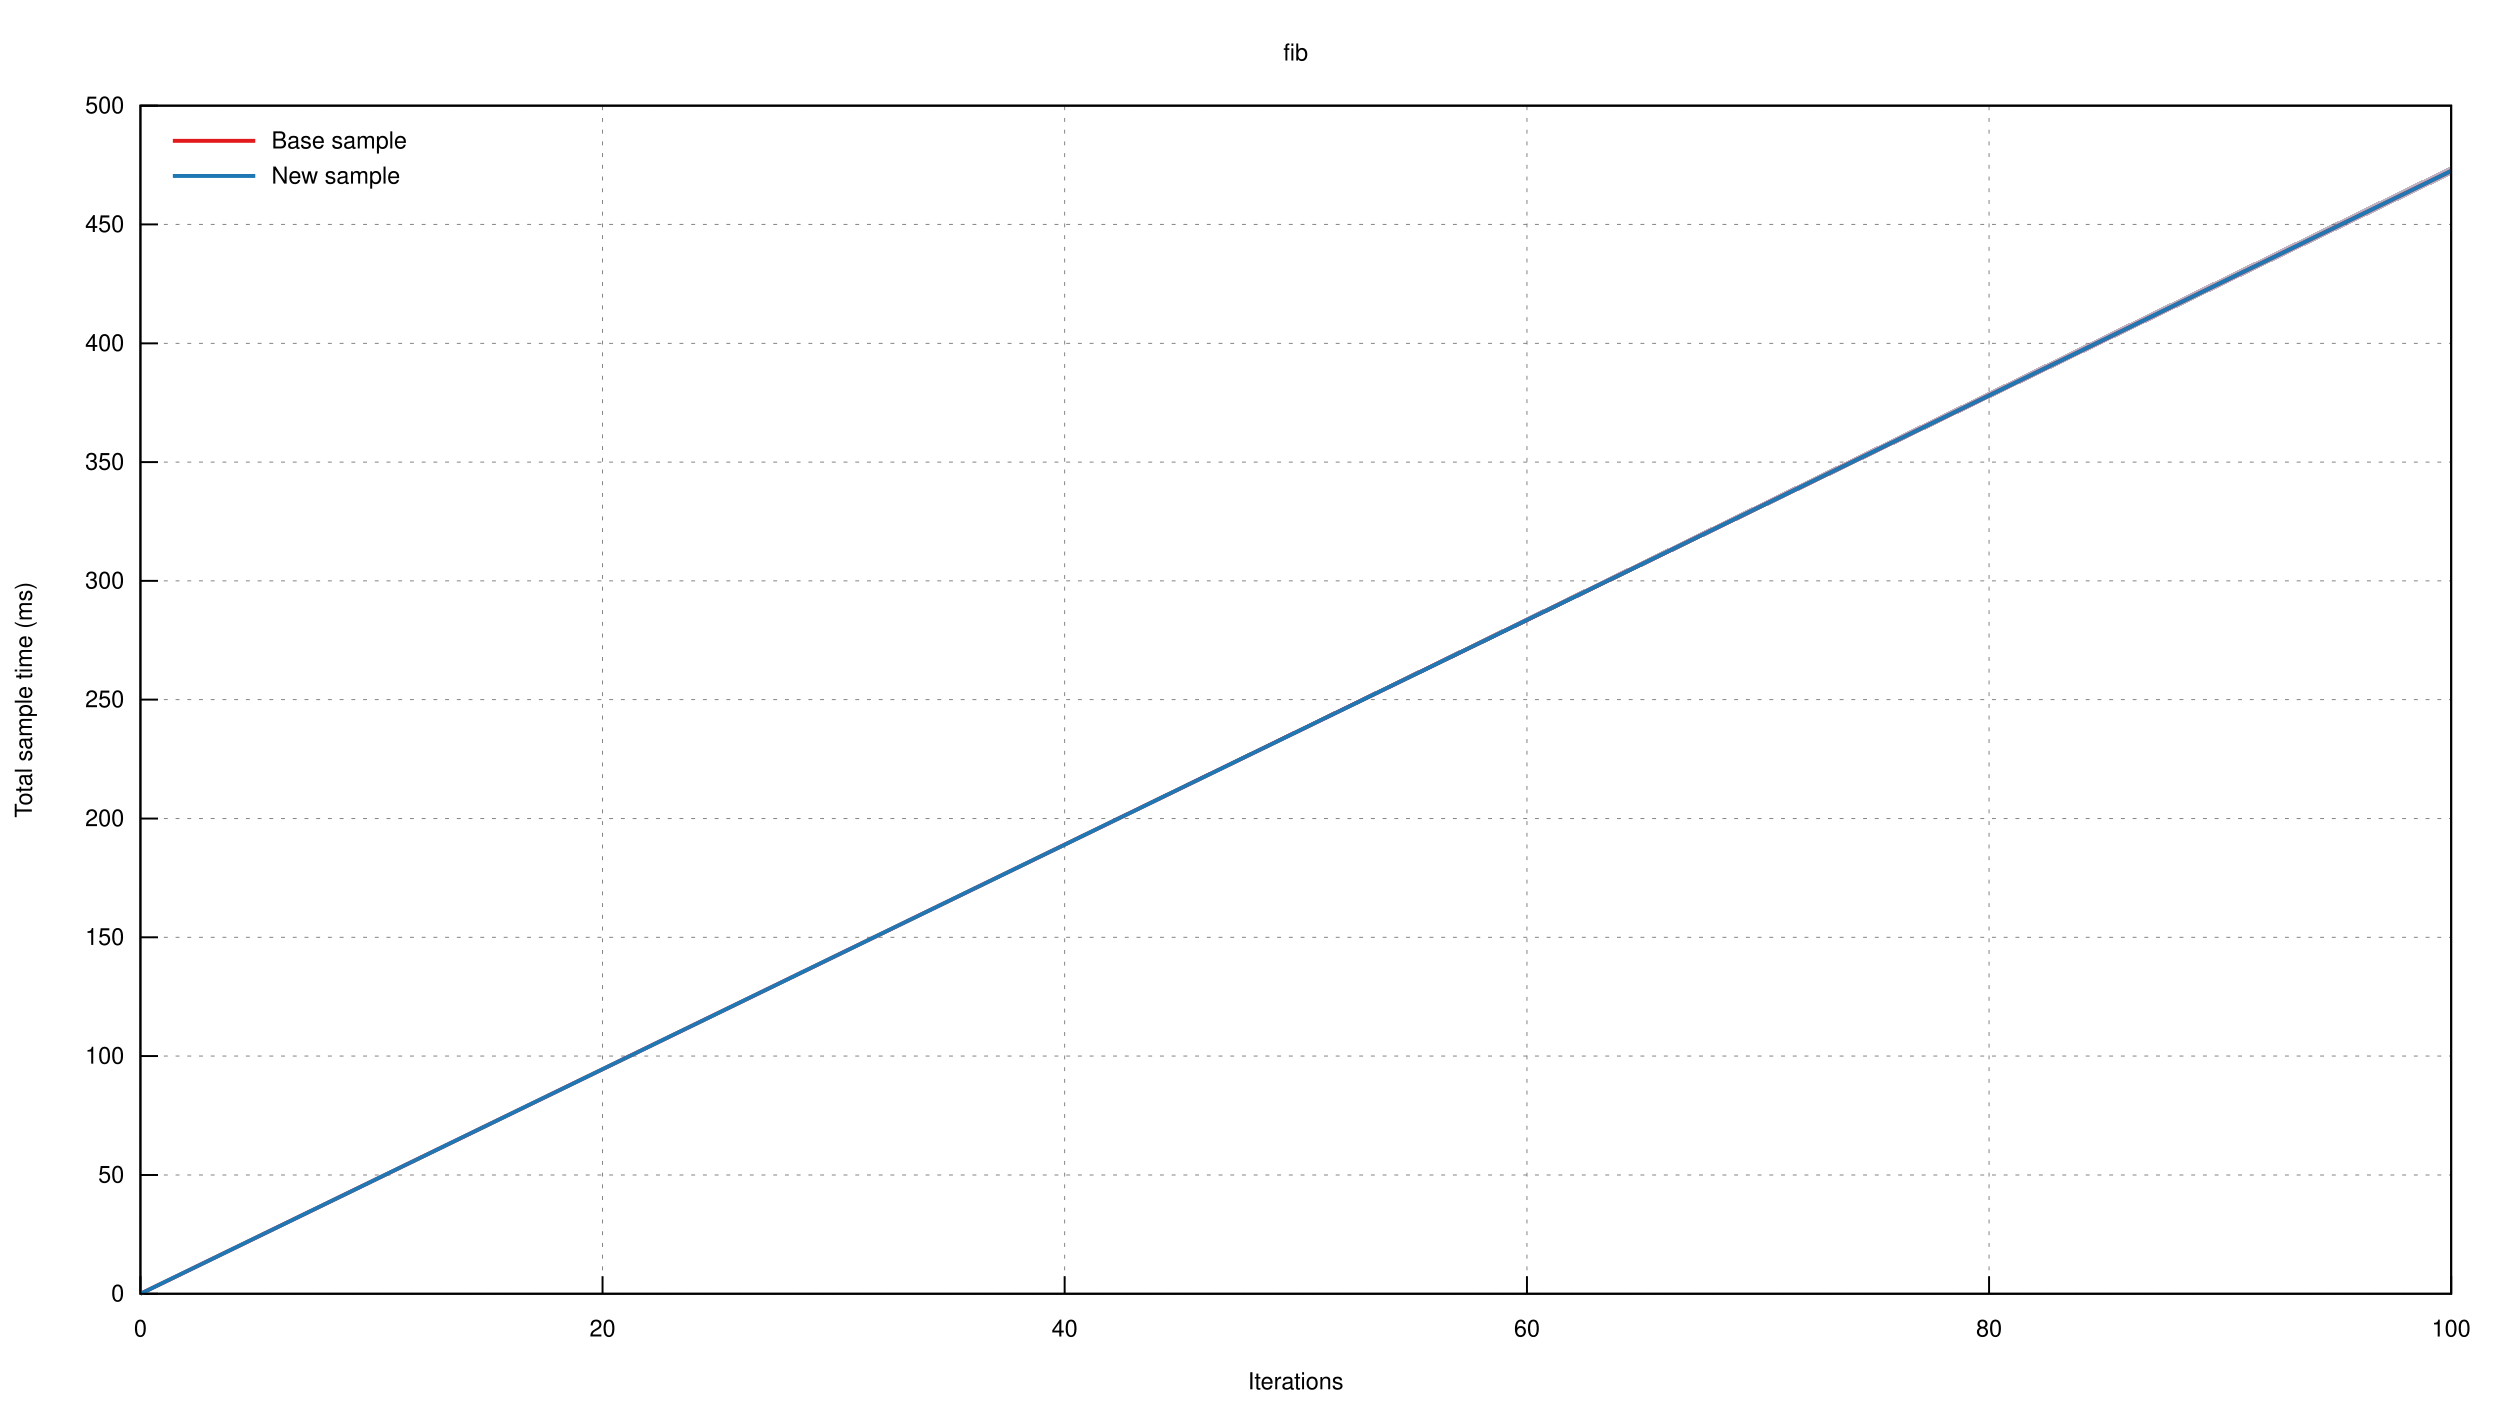
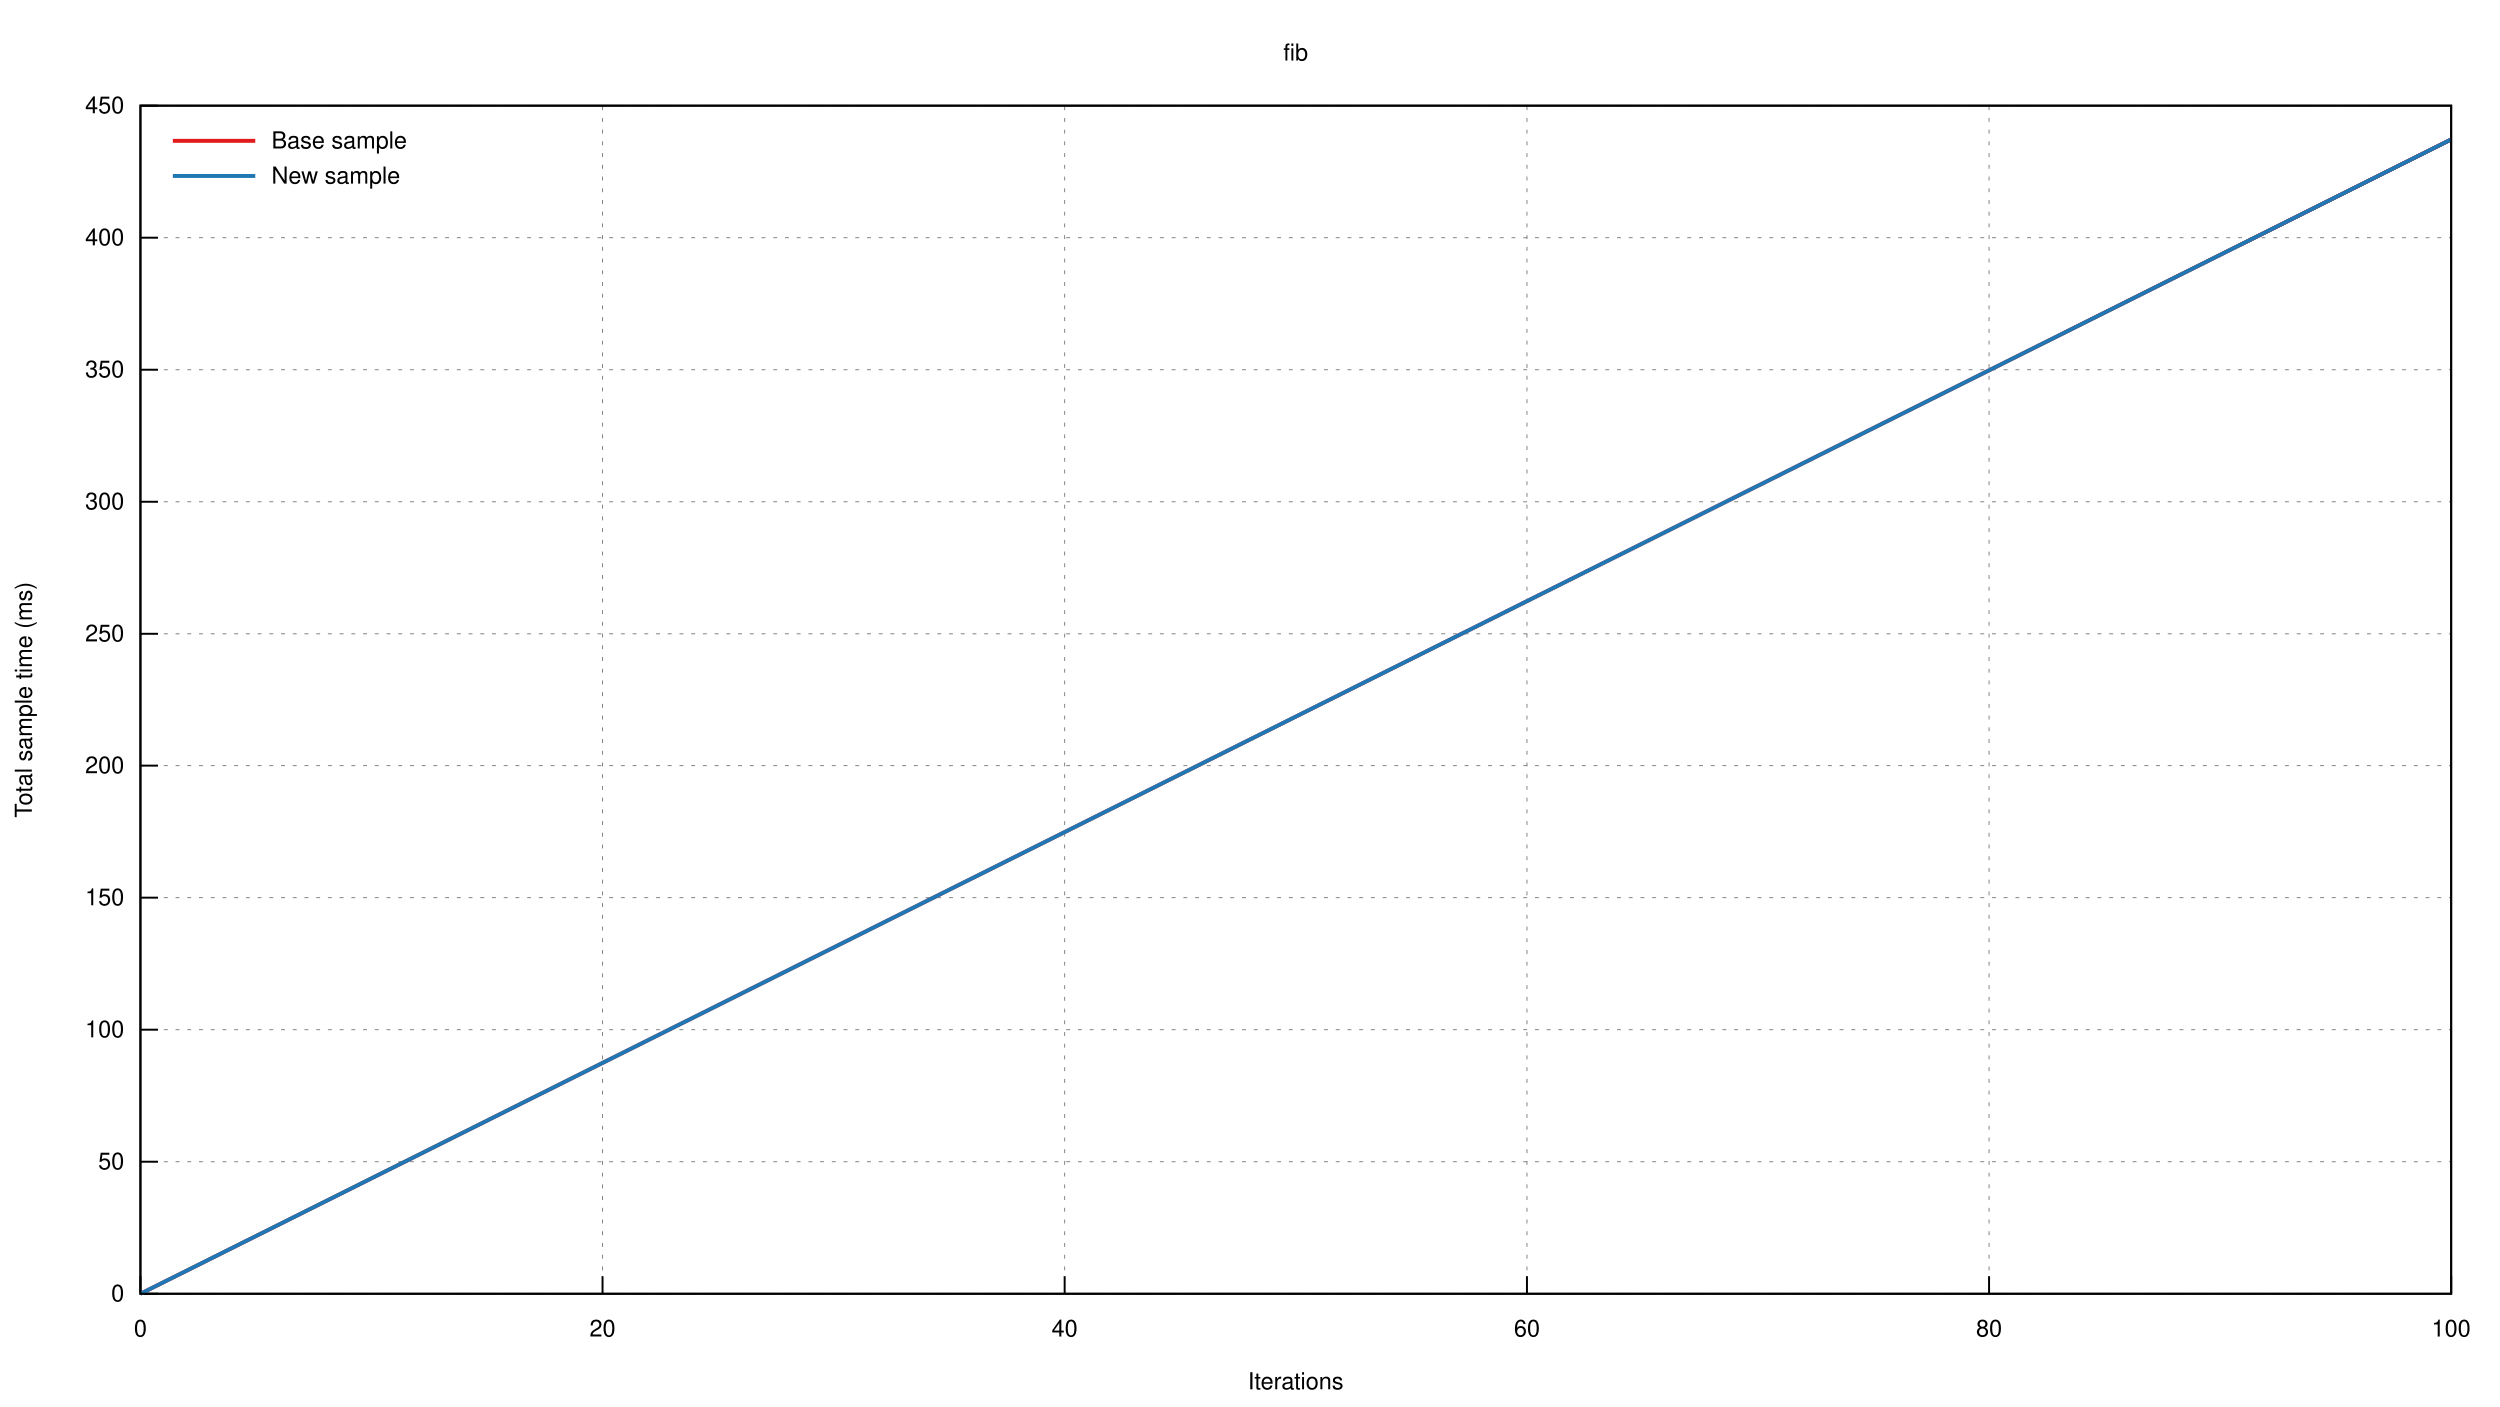
<svg xmlns="http://www.w3.org/2000/svg" xmlns:xlink="http://www.w3.org/1999/xlink" viewBox="0 0 1280 720">
  <g id="gnuplot_canvas">
    <rect x="0" y="0" width="1280" height="720" fill="none" />
    <defs>
      <circle id="gpDot" r="0.5" stroke-width="0.5" stroke="currentColor" />
      <path id="gpPt0" stroke-width="0.222" stroke="currentColor" d="M-1,0 h2 M0,-1 v2" />
      <path id="gpPt1" stroke-width="0.222" stroke="currentColor" d="M-1,-1 L1,1 M1,-1 L-1,1" />
      <path id="gpPt2" stroke-width="0.222" stroke="currentColor" d="M-1,0 L1,0 M0,-1 L0,1 M-1,-1 L1,1 M-1,1 L1,-1" />
      <rect id="gpPt3" stroke-width="0.222" stroke="currentColor" x="-1" y="-1" width="2" height="2" />
      <rect id="gpPt4" stroke-width="0.222" stroke="currentColor" fill="currentColor" x="-1" y="-1" width="2" height="2" />
      <circle id="gpPt5" stroke-width="0.222" stroke="currentColor" cx="0" cy="0" r="1" />
      <use xlink:href="#gpPt5" id="gpPt6" fill="currentColor" stroke="none" />
      <path id="gpPt7" stroke-width="0.222" stroke="currentColor" d="M0,-1.33 L-1.33,0.67 L1.33,0.67 z" />
      <use xlink:href="#gpPt7" id="gpPt8" fill="currentColor" stroke="none" />
      <use xlink:href="#gpPt7" id="gpPt9" stroke="currentColor" transform="rotate(180)" />
      <use xlink:href="#gpPt9" id="gpPt10" fill="currentColor" stroke="none" />
      <use xlink:href="#gpPt3" id="gpPt11" stroke="currentColor" transform="rotate(45)" />
      <use xlink:href="#gpPt11" id="gpPt12" fill="currentColor" stroke="none" />
      <path id="gpPt13" stroke-width="0.222" stroke="currentColor" d="M0,1.330 L1.265,0.411 L0.782,-1.067 L-0.782,-1.076 L-1.265,0.411 z" />
      <use xlink:href="#gpPt13" id="gpPt14" fill="currentColor" stroke="none" />
      <filter id="textbox" filterUnits="objectBoundingBox" x="0" y="0" height="1" width="1">
        <feFlood flood-color="white" flood-opacity="1" result="bgnd" />
        <feComposite in="SourceGraphic" in2="bgnd" operator="atop" />
      </filter>
      <filter id="greybox" filterUnits="objectBoundingBox" x="0" y="0" height="1" width="1">
        <feFlood flood-color="lightgrey" flood-opacity="1" result="grey" />
        <feComposite in="SourceGraphic" in2="grey" operator="atop" />
      </filter>
    </defs>
    <g fill="none" color="white" stroke="currentColor" stroke-width="1.00" stroke-linecap="butt" stroke-linejoin="miter">
</g>
    <g fill="none" color="black" stroke="currentColor" stroke-width="1.00" stroke-linecap="butt" stroke-linejoin="miter">
</g>
    <g fill="none" color="black" stroke="black" stroke-width="0.50" stroke-linecap="butt" stroke-linejoin="miter">
</g>
    <g fill="none" color="gray" stroke="currentColor" stroke-width="0.50" stroke-linecap="butt" stroke-linejoin="miter">
      <path stroke="gray" stroke-dasharray="2,4" class="gridline" d="M71.9,662.4 L1255.0,662.4  " />
    </g>
    <g fill="none" color="gray" stroke="gray" stroke-width="1.00" stroke-linecap="butt" stroke-linejoin="miter">
</g>
    <g fill="none" color="black" stroke="currentColor" stroke-width="1.00" stroke-linecap="butt" stroke-linejoin="miter">
      <path stroke="black" d="M71.9,662.4 L80.9,662.4  " />
      <g transform="translate(63.6,666.3)" stroke="none" fill="black" font-family="Helvetica" font-size="12.00" text-anchor="end">
        <text>
          <tspan font-family="Helvetica"> 0</tspan>
        </text>
      </g>
    </g>
    <g fill="none" color="black" stroke="currentColor" stroke-width="1.00" stroke-linecap="butt" stroke-linejoin="miter">
</g>
    <g fill="none" color="black" stroke="black" stroke-width="0.50" stroke-linecap="butt" stroke-linejoin="miter">
</g>
    <g fill="none" color="gray" stroke="currentColor" stroke-width="0.50" stroke-linecap="butt" stroke-linejoin="miter">
-       <path stroke="gray" stroke-dasharray="2,4" class="gridline" d="M71.9,601.6 L1255.0,601.6  " />
-     </g>
-     <g fill="none" color="gray" stroke="gray" stroke-width="1.00" stroke-linecap="butt" stroke-linejoin="miter">
- </g>
-     <g fill="none" color="black" stroke="currentColor" stroke-width="1.00" stroke-linecap="butt" stroke-linejoin="miter">
-       <path stroke="black" d="M71.9,601.6 L80.9,601.6  " />
-       <g transform="translate(63.6,605.5)" stroke="none" fill="black" font-family="Helvetica" font-size="12.00" text-anchor="end">
+       <path stroke="gray" stroke-dasharray="2,4" class="gridline" d="M71.9,594.8 L1255.0,594.8  " />
+     </g>
+     <g fill="none" color="gray" stroke="gray" stroke-width="1.00" stroke-linecap="butt" stroke-linejoin="miter">
+ </g>
+     <g fill="none" color="black" stroke="currentColor" stroke-width="1.00" stroke-linecap="butt" stroke-linejoin="miter">
+       <path stroke="black" d="M71.9,594.8 L80.9,594.8  " />
+       <g transform="translate(63.6,598.7)" stroke="none" fill="black" font-family="Helvetica" font-size="12.00" text-anchor="end">
        <text>
          <tspan font-family="Helvetica"> 50</tspan>
        </text>
      </g>
    </g>
    <g fill="none" color="black" stroke="currentColor" stroke-width="1.00" stroke-linecap="butt" stroke-linejoin="miter">
</g>
    <g fill="none" color="black" stroke="black" stroke-width="0.50" stroke-linecap="butt" stroke-linejoin="miter">
</g>
    <g fill="none" color="gray" stroke="currentColor" stroke-width="0.50" stroke-linecap="butt" stroke-linejoin="miter">
-       <path stroke="gray" stroke-dasharray="2,4" class="gridline" d="M71.9,540.7 L1255.0,540.7  " />
-     </g>
-     <g fill="none" color="gray" stroke="gray" stroke-width="1.00" stroke-linecap="butt" stroke-linejoin="miter">
- </g>
-     <g fill="none" color="black" stroke="currentColor" stroke-width="1.00" stroke-linecap="butt" stroke-linejoin="miter">
-       <path stroke="black" d="M71.9,540.7 L80.9,540.7  " />
-       <g transform="translate(63.6,544.6)" stroke="none" fill="black" font-family="Helvetica" font-size="12.00" text-anchor="end">
+       <path stroke="gray" stroke-dasharray="2,4" class="gridline" d="M71.9,527.2 L1255.0,527.2  " />
+     </g>
+     <g fill="none" color="gray" stroke="gray" stroke-width="1.00" stroke-linecap="butt" stroke-linejoin="miter">
+ </g>
+     <g fill="none" color="black" stroke="currentColor" stroke-width="1.00" stroke-linecap="butt" stroke-linejoin="miter">
+       <path stroke="black" d="M71.9,527.2 L80.9,527.2  " />
+       <g transform="translate(63.6,531.1)" stroke="none" fill="black" font-family="Helvetica" font-size="12.00" text-anchor="end">
        <text>
          <tspan font-family="Helvetica"> 100</tspan>
        </text>
      </g>
    </g>
    <g fill="none" color="black" stroke="currentColor" stroke-width="1.00" stroke-linecap="butt" stroke-linejoin="miter">
</g>
    <g fill="none" color="black" stroke="black" stroke-width="0.50" stroke-linecap="butt" stroke-linejoin="miter">
</g>
    <g fill="none" color="gray" stroke="currentColor" stroke-width="0.50" stroke-linecap="butt" stroke-linejoin="miter">
-       <path stroke="gray" stroke-dasharray="2,4" class="gridline" d="M71.9,479.9 L1255.0,479.9  " />
-     </g>
-     <g fill="none" color="gray" stroke="gray" stroke-width="1.00" stroke-linecap="butt" stroke-linejoin="miter">
- </g>
-     <g fill="none" color="black" stroke="currentColor" stroke-width="1.00" stroke-linecap="butt" stroke-linejoin="miter">
-       <path stroke="black" d="M71.9,479.9 L80.9,479.9  " />
-       <g transform="translate(63.6,483.8)" stroke="none" fill="black" font-family="Helvetica" font-size="12.00" text-anchor="end">
+       <path stroke="gray" stroke-dasharray="2,4" class="gridline" d="M71.9,459.6 L1255.0,459.6  " />
+     </g>
+     <g fill="none" color="gray" stroke="gray" stroke-width="1.00" stroke-linecap="butt" stroke-linejoin="miter">
+ </g>
+     <g fill="none" color="black" stroke="currentColor" stroke-width="1.00" stroke-linecap="butt" stroke-linejoin="miter">
+       <path stroke="black" d="M71.9,459.6 L80.9,459.6  " />
+       <g transform="translate(63.6,463.5)" stroke="none" fill="black" font-family="Helvetica" font-size="12.00" text-anchor="end">
        <text>
          <tspan font-family="Helvetica"> 150</tspan>
        </text>
      </g>
    </g>
    <g fill="none" color="black" stroke="currentColor" stroke-width="1.00" stroke-linecap="butt" stroke-linejoin="miter">
</g>
    <g fill="none" color="black" stroke="black" stroke-width="0.50" stroke-linecap="butt" stroke-linejoin="miter">
</g>
    <g fill="none" color="gray" stroke="currentColor" stroke-width="0.50" stroke-linecap="butt" stroke-linejoin="miter">
-       <path stroke="gray" stroke-dasharray="2,4" class="gridline" d="M71.9,419.1 L1255.0,419.1  " />
-     </g>
-     <g fill="none" color="gray" stroke="gray" stroke-width="1.00" stroke-linecap="butt" stroke-linejoin="miter">
- </g>
-     <g fill="none" color="black" stroke="currentColor" stroke-width="1.00" stroke-linecap="butt" stroke-linejoin="miter">
-       <path stroke="black" d="M71.9,419.1 L80.9,419.1  " />
-       <g transform="translate(63.6,423.0)" stroke="none" fill="black" font-family="Helvetica" font-size="12.00" text-anchor="end">
+       <path stroke="gray" stroke-dasharray="2,4" class="gridline" d="M71.9,392.0 L1255.0,392.0  " />
+     </g>
+     <g fill="none" color="gray" stroke="gray" stroke-width="1.00" stroke-linecap="butt" stroke-linejoin="miter">
+ </g>
+     <g fill="none" color="black" stroke="currentColor" stroke-width="1.00" stroke-linecap="butt" stroke-linejoin="miter">
+       <path stroke="black" d="M71.9,392.0 L80.9,392.0  " />
+       <g transform="translate(63.6,395.9)" stroke="none" fill="black" font-family="Helvetica" font-size="12.00" text-anchor="end">
        <text>
          <tspan font-family="Helvetica"> 200</tspan>
        </text>
      </g>
    </g>
    <g fill="none" color="black" stroke="currentColor" stroke-width="1.00" stroke-linecap="butt" stroke-linejoin="miter">
</g>
    <g fill="none" color="black" stroke="black" stroke-width="0.50" stroke-linecap="butt" stroke-linejoin="miter">
</g>
    <g fill="none" color="gray" stroke="currentColor" stroke-width="0.50" stroke-linecap="butt" stroke-linejoin="miter">
-       <path stroke="gray" stroke-dasharray="2,4" class="gridline" d="M71.9,358.2 L1255.0,358.2  " />
-     </g>
-     <g fill="none" color="gray" stroke="gray" stroke-width="1.00" stroke-linecap="butt" stroke-linejoin="miter">
- </g>
-     <g fill="none" color="black" stroke="currentColor" stroke-width="1.00" stroke-linecap="butt" stroke-linejoin="miter">
-       <path stroke="black" d="M71.9,358.2 L80.9,358.2  " />
-       <g transform="translate(63.6,362.1)" stroke="none" fill="black" font-family="Helvetica" font-size="12.00" text-anchor="end">
+       <path stroke="gray" stroke-dasharray="2,4" class="gridline" d="M71.9,324.5 L1255.0,324.5  " />
+     </g>
+     <g fill="none" color="gray" stroke="gray" stroke-width="1.00" stroke-linecap="butt" stroke-linejoin="miter">
+ </g>
+     <g fill="none" color="black" stroke="currentColor" stroke-width="1.00" stroke-linecap="butt" stroke-linejoin="miter">
+       <path stroke="black" d="M71.9,324.5 L80.9,324.5  " />
+       <g transform="translate(63.6,328.4)" stroke="none" fill="black" font-family="Helvetica" font-size="12.00" text-anchor="end">
        <text>
          <tspan font-family="Helvetica"> 250</tspan>
        </text>
      </g>
    </g>
    <g fill="none" color="black" stroke="currentColor" stroke-width="1.00" stroke-linecap="butt" stroke-linejoin="miter">
</g>
    <g fill="none" color="black" stroke="black" stroke-width="0.50" stroke-linecap="butt" stroke-linejoin="miter">
</g>
    <g fill="none" color="gray" stroke="currentColor" stroke-width="0.50" stroke-linecap="butt" stroke-linejoin="miter">
-       <path stroke="gray" stroke-dasharray="2,4" class="gridline" d="M71.9,297.4 L1255.0,297.4  " />
-     </g>
-     <g fill="none" color="gray" stroke="gray" stroke-width="1.00" stroke-linecap="butt" stroke-linejoin="miter">
- </g>
-     <g fill="none" color="black" stroke="currentColor" stroke-width="1.00" stroke-linecap="butt" stroke-linejoin="miter">
-       <path stroke="black" d="M71.9,297.4 L80.9,297.4  " />
-       <g transform="translate(63.6,301.3)" stroke="none" fill="black" font-family="Helvetica" font-size="12.00" text-anchor="end">
+       <path stroke="gray" stroke-dasharray="2,4" class="gridline" d="M71.9,256.9 L1255.0,256.9  " />
+     </g>
+     <g fill="none" color="gray" stroke="gray" stroke-width="1.00" stroke-linecap="butt" stroke-linejoin="miter">
+ </g>
+     <g fill="none" color="black" stroke="currentColor" stroke-width="1.00" stroke-linecap="butt" stroke-linejoin="miter">
+       <path stroke="black" d="M71.9,256.9 L80.9,256.9  " />
+       <g transform="translate(63.6,260.8)" stroke="none" fill="black" font-family="Helvetica" font-size="12.00" text-anchor="end">
        <text>
          <tspan font-family="Helvetica"> 300</tspan>
        </text>
      </g>
    </g>
    <g fill="none" color="black" stroke="currentColor" stroke-width="1.00" stroke-linecap="butt" stroke-linejoin="miter">
</g>
    <g fill="none" color="black" stroke="black" stroke-width="0.50" stroke-linecap="butt" stroke-linejoin="miter">
</g>
    <g fill="none" color="gray" stroke="currentColor" stroke-width="0.50" stroke-linecap="butt" stroke-linejoin="miter">
-       <path stroke="gray" stroke-dasharray="2,4" class="gridline" d="M71.9,236.6 L1255.0,236.6  " />
-     </g>
-     <g fill="none" color="gray" stroke="gray" stroke-width="1.00" stroke-linecap="butt" stroke-linejoin="miter">
- </g>
-     <g fill="none" color="black" stroke="currentColor" stroke-width="1.00" stroke-linecap="butt" stroke-linejoin="miter">
-       <path stroke="black" d="M71.9,236.6 L80.9,236.6  " />
-       <g transform="translate(63.6,240.5)" stroke="none" fill="black" font-family="Helvetica" font-size="12.00" text-anchor="end">
+       <path stroke="gray" stroke-dasharray="2,4" class="gridline" d="M71.9,189.3 L1255.0,189.3  " />
+     </g>
+     <g fill="none" color="gray" stroke="gray" stroke-width="1.00" stroke-linecap="butt" stroke-linejoin="miter">
+ </g>
+     <g fill="none" color="black" stroke="currentColor" stroke-width="1.00" stroke-linecap="butt" stroke-linejoin="miter">
+       <path stroke="black" d="M71.9,189.3 L80.9,189.3  " />
+       <g transform="translate(63.6,193.2)" stroke="none" fill="black" font-family="Helvetica" font-size="12.00" text-anchor="end">
        <text>
          <tspan font-family="Helvetica"> 350</tspan>
        </text>
      </g>
    </g>
    <g fill="none" color="black" stroke="currentColor" stroke-width="1.00" stroke-linecap="butt" stroke-linejoin="miter">
</g>
    <g fill="none" color="black" stroke="black" stroke-width="0.50" stroke-linecap="butt" stroke-linejoin="miter">
</g>
    <g fill="none" color="gray" stroke="currentColor" stroke-width="0.50" stroke-linecap="butt" stroke-linejoin="miter">
-       <path stroke="gray" stroke-dasharray="2,4" class="gridline" d="M71.9,175.8 L1255.0,175.8  " />
-     </g>
-     <g fill="none" color="gray" stroke="gray" stroke-width="1.00" stroke-linecap="butt" stroke-linejoin="miter">
- </g>
-     <g fill="none" color="black" stroke="currentColor" stroke-width="1.00" stroke-linecap="butt" stroke-linejoin="miter">
-       <path stroke="black" d="M71.9,175.8 L80.9,175.8  " />
-       <g transform="translate(63.6,179.7)" stroke="none" fill="black" font-family="Helvetica" font-size="12.00" text-anchor="end">
+       <path stroke="gray" stroke-dasharray="2,4" class="gridline" d="M71.9,121.7 L1255.0,121.7  " />
+     </g>
+     <g fill="none" color="gray" stroke="gray" stroke-width="1.00" stroke-linecap="butt" stroke-linejoin="miter">
+ </g>
+     <g fill="none" color="black" stroke="currentColor" stroke-width="1.00" stroke-linecap="butt" stroke-linejoin="miter">
+       <path stroke="black" d="M71.9,121.7 L80.9,121.7  " />
+       <g transform="translate(63.6,125.6)" stroke="none" fill="black" font-family="Helvetica" font-size="12.00" text-anchor="end">
        <text>
          <tspan font-family="Helvetica"> 400</tspan>
-         </text>
-       </g>
-     </g>
-     <g fill="none" color="black" stroke="currentColor" stroke-width="1.00" stroke-linecap="butt" stroke-linejoin="miter">
- </g>
-     <g fill="none" color="black" stroke="black" stroke-width="0.50" stroke-linecap="butt" stroke-linejoin="miter">
- </g>
-     <g fill="none" color="gray" stroke="currentColor" stroke-width="0.50" stroke-linecap="butt" stroke-linejoin="miter">
-       <path stroke="gray" stroke-dasharray="2,4" class="gridline" d="M71.9,114.9 L1255.0,114.9  " />
-     </g>
-     <g fill="none" color="gray" stroke="gray" stroke-width="1.00" stroke-linecap="butt" stroke-linejoin="miter">
- </g>
-     <g fill="none" color="black" stroke="currentColor" stroke-width="1.00" stroke-linecap="butt" stroke-linejoin="miter">
-       <path stroke="black" d="M71.9,114.9 L80.9,114.9  " />
-       <g transform="translate(63.6,118.8)" stroke="none" fill="black" font-family="Helvetica" font-size="12.00" text-anchor="end">
-         <text>
-           <tspan font-family="Helvetica"> 450</tspan>
        </text>
      </g>
    </g>
    <g fill="none" color="black" stroke="currentColor" stroke-width="1.00" stroke-linecap="butt" stroke-linejoin="miter">
</g>
    <g fill="none" color="black" stroke="black" stroke-width="0.50" stroke-linecap="butt" stroke-linejoin="miter">
</g>
    <g fill="none" color="gray" stroke="currentColor" stroke-width="0.50" stroke-linecap="butt" stroke-linejoin="miter">
      <path stroke="gray" stroke-dasharray="2,4" class="gridline" d="M71.9,54.1 L1255.0,54.1  " />
    </g>
    <g fill="none" color="gray" stroke="gray" stroke-width="1.00" stroke-linecap="butt" stroke-linejoin="miter">
</g>
    <g fill="none" color="black" stroke="currentColor" stroke-width="1.00" stroke-linecap="butt" stroke-linejoin="miter">
      <path stroke="black" d="M71.9,54.1 L80.9,54.1  " />
      <g transform="translate(63.6,58.0)" stroke="none" fill="black" font-family="Helvetica" font-size="12.00" text-anchor="end">
        <text>
-           <tspan font-family="Helvetica"> 500</tspan>
+           <tspan font-family="Helvetica"> 450</tspan>
        </text>
      </g>
    </g>
    <g fill="none" color="black" stroke="currentColor" stroke-width="1.00" stroke-linecap="butt" stroke-linejoin="miter">
</g>
    <g fill="none" color="black" stroke="black" stroke-width="0.50" stroke-linecap="butt" stroke-linejoin="miter">
</g>
    <g fill="none" color="gray" stroke="currentColor" stroke-width="0.50" stroke-linecap="butt" stroke-linejoin="miter">
      <path stroke="gray" stroke-dasharray="2,4" class="gridline" d="M71.9,662.4 L71.9,54.1  " />
    </g>
    <g fill="none" color="gray" stroke="gray" stroke-width="1.00" stroke-linecap="butt" stroke-linejoin="miter">
</g>
    <g fill="none" color="black" stroke="currentColor" stroke-width="1.00" stroke-linecap="butt" stroke-linejoin="miter">
      <path stroke="black" d="M71.9,662.4 L71.9,653.4  " />
      <g transform="translate(71.9,684.3)" stroke="none" fill="black" font-family="Helvetica" font-size="12.00" text-anchor="middle">
        <text>
          <tspan font-family="Helvetica"> 0</tspan>
        </text>
      </g>
    </g>
    <g fill="none" color="black" stroke="currentColor" stroke-width="1.00" stroke-linecap="butt" stroke-linejoin="miter">
</g>
    <g fill="none" color="black" stroke="black" stroke-width="0.50" stroke-linecap="butt" stroke-linejoin="miter">
</g>
    <g fill="none" color="gray" stroke="currentColor" stroke-width="0.50" stroke-linecap="butt" stroke-linejoin="miter">
      <path stroke="gray" stroke-dasharray="2,4" class="gridline" d="M308.5,662.4 L308.5,54.1  " />
    </g>
    <g fill="none" color="gray" stroke="gray" stroke-width="1.00" stroke-linecap="butt" stroke-linejoin="miter">
</g>
    <g fill="none" color="black" stroke="currentColor" stroke-width="1.00" stroke-linecap="butt" stroke-linejoin="miter">
      <path stroke="black" d="M308.5,662.4 L308.5,653.4  " />
      <g transform="translate(308.5,684.3)" stroke="none" fill="black" font-family="Helvetica" font-size="12.00" text-anchor="middle">
        <text>
          <tspan font-family="Helvetica"> 20</tspan>
        </text>
      </g>
    </g>
    <g fill="none" color="black" stroke="currentColor" stroke-width="1.00" stroke-linecap="butt" stroke-linejoin="miter">
</g>
    <g fill="none" color="black" stroke="black" stroke-width="0.50" stroke-linecap="butt" stroke-linejoin="miter">
</g>
    <g fill="none" color="gray" stroke="currentColor" stroke-width="0.50" stroke-linecap="butt" stroke-linejoin="miter">
      <path stroke="gray" stroke-dasharray="2,4" class="gridline" d="M545.1,662.4 L545.1,54.1  " />
    </g>
    <g fill="none" color="gray" stroke="gray" stroke-width="1.00" stroke-linecap="butt" stroke-linejoin="miter">
</g>
    <g fill="none" color="black" stroke="currentColor" stroke-width="1.00" stroke-linecap="butt" stroke-linejoin="miter">
      <path stroke="black" d="M545.1,662.4 L545.1,653.4  " />
      <g transform="translate(545.1,684.3)" stroke="none" fill="black" font-family="Helvetica" font-size="12.00" text-anchor="middle">
        <text>
          <tspan font-family="Helvetica"> 40</tspan>
        </text>
      </g>
    </g>
    <g fill="none" color="black" stroke="currentColor" stroke-width="1.00" stroke-linecap="butt" stroke-linejoin="miter">
</g>
    <g fill="none" color="black" stroke="black" stroke-width="0.50" stroke-linecap="butt" stroke-linejoin="miter">
</g>
    <g fill="none" color="gray" stroke="currentColor" stroke-width="0.50" stroke-linecap="butt" stroke-linejoin="miter">
      <path stroke="gray" stroke-dasharray="2,4" class="gridline" d="M781.8,662.4 L781.8,54.1  " />
    </g>
    <g fill="none" color="gray" stroke="gray" stroke-width="1.00" stroke-linecap="butt" stroke-linejoin="miter">
</g>
    <g fill="none" color="black" stroke="currentColor" stroke-width="1.00" stroke-linecap="butt" stroke-linejoin="miter">
      <path stroke="black" d="M781.8,662.4 L781.8,653.4  " />
      <g transform="translate(781.8,684.3)" stroke="none" fill="black" font-family="Helvetica" font-size="12.00" text-anchor="middle">
        <text>
          <tspan font-family="Helvetica"> 60</tspan>
        </text>
      </g>
    </g>
    <g fill="none" color="black" stroke="currentColor" stroke-width="1.00" stroke-linecap="butt" stroke-linejoin="miter">
</g>
    <g fill="none" color="black" stroke="black" stroke-width="0.50" stroke-linecap="butt" stroke-linejoin="miter">
</g>
    <g fill="none" color="gray" stroke="currentColor" stroke-width="0.50" stroke-linecap="butt" stroke-linejoin="miter">
      <path stroke="gray" stroke-dasharray="2,4" class="gridline" d="M1018.4,662.4 L1018.4,54.1  " />
    </g>
    <g fill="none" color="gray" stroke="gray" stroke-width="1.00" stroke-linecap="butt" stroke-linejoin="miter">
</g>
    <g fill="none" color="black" stroke="currentColor" stroke-width="1.00" stroke-linecap="butt" stroke-linejoin="miter">
      <path stroke="black" d="M1018.4,662.4 L1018.4,653.4  " />
      <g transform="translate(1018.4,684.3)" stroke="none" fill="black" font-family="Helvetica" font-size="12.00" text-anchor="middle">
        <text>
          <tspan font-family="Helvetica"> 80</tspan>
        </text>
      </g>
    </g>
    <g fill="none" color="black" stroke="currentColor" stroke-width="1.00" stroke-linecap="butt" stroke-linejoin="miter">
</g>
    <g fill="none" color="black" stroke="black" stroke-width="0.50" stroke-linecap="butt" stroke-linejoin="miter">
</g>
    <g fill="none" color="gray" stroke="currentColor" stroke-width="0.50" stroke-linecap="butt" stroke-linejoin="miter">
      <path stroke="gray" stroke-dasharray="2,4" class="gridline" d="M1255.0,662.4 L1255.0,54.1  " />
    </g>
    <g fill="none" color="gray" stroke="gray" stroke-width="1.00" stroke-linecap="butt" stroke-linejoin="miter">
</g>
    <g fill="none" color="black" stroke="currentColor" stroke-width="1.00" stroke-linecap="butt" stroke-linejoin="miter">
      <path stroke="black" d="M1255.0,662.4 L1255.0,653.4  " />
      <g transform="translate(1255.0,684.3)" stroke="none" fill="black" font-family="Helvetica" font-size="12.00" text-anchor="middle">
        <text>
          <tspan font-family="Helvetica"> 100</tspan>
        </text>
      </g>
    </g>
    <g fill="none" color="black" stroke="currentColor" stroke-width="1.00" stroke-linecap="butt" stroke-linejoin="miter">
</g>
    <g fill="none" color="black" stroke="currentColor" stroke-width="1.00" stroke-linecap="butt" stroke-linejoin="miter">
      <path stroke="black" d="M71.9,54.1 L71.9,662.4 L1255.0,662.4 L1255.0,54.1 L71.9,54.1 Z  " />
    </g>
    <g fill="none" color="black" stroke="currentColor" stroke-width="1.00" stroke-linecap="butt" stroke-linejoin="miter">
      <g transform="translate(16.3,358.3) rotate(270)" stroke="none" fill="black" font-family="Helvetica" font-size="12.00" text-anchor="middle">
        <text>
          <tspan font-family="Helvetica">Total sample time (ms)</tspan>
        </text>
      </g>
    </g>
    <g fill="none" color="black" stroke="currentColor" stroke-width="1.00" stroke-linecap="butt" stroke-linejoin="miter">
      <g transform="translate(663.4,711.3)" stroke="none" fill="black" font-family="Helvetica" font-size="12.00" text-anchor="middle">
        <text>
          <tspan font-family="Helvetica">Iterations</tspan>
        </text>
      </g>
    </g>
    <g fill="none" color="black" stroke="currentColor" stroke-width="1.00" stroke-linecap="butt" stroke-linejoin="miter">
      <g transform="translate(663.4,31.0)" stroke="none" fill="black" font-family="Helvetica" font-size="12.00" text-anchor="middle">
        <text>
          <tspan font-family="Helvetica">fib</tspan>
        </text>
      </g>
    </g>
    <g id="gnuplot_plot_1">
      <g fill="none" color="black" stroke="currentColor" stroke-width="1.00" stroke-linecap="butt" stroke-linejoin="miter">
        <g stroke="none" shape-rendering="crispEdges">
          <polygon fill="rgb(227,  26,  28)" fill-opacity="0.25" points="71.9,662.4 71.9,662.4 71.9,662.4 " />
-           <polygon fill="rgb(227,  26,  28)" fill-opacity="0.25" points="71.9,662.4 1255.0,89.6 1255.0,85.0 " />
+           <polygon fill="rgb(227,  26,  28)" fill-opacity="0.25" points="71.9,662.4 1255.0,72.7 1255.0,70.1 " />
        </g>
      </g>
    </g>
    <g id="gnuplot_plot_2">
      <g fill="none" color="black" stroke="currentColor" stroke-width="1.00" stroke-linecap="butt" stroke-linejoin="miter">
        <g stroke="none" shape-rendering="crispEdges">
          <polygon fill="rgb( 31, 120, 180)" fill-opacity="0.25" points="71.9,662.4 71.9,662.4 71.9,662.4 " />
-           <polygon fill="rgb( 31, 120, 180)" fill-opacity="0.25" points="71.9,662.4 1255.0,89.6 1255.0,85.0 " />
+           <polygon fill="rgb( 31, 120, 180)" fill-opacity="0.25" points="71.9,662.4 1255.0,72.7 1255.0,70.1 " />
        </g>
      </g>
    </g>
    <g id="gnuplot_plot_3">
      <g fill="none" color="white" stroke="rgb( 31, 120, 180)" stroke-width="2.00" stroke-linecap="butt" stroke-linejoin="miter">
</g>
      <g fill="none" color="black" stroke="currentColor" stroke-width="2.00" stroke-linecap="butt" stroke-linejoin="miter">
        <g transform="translate(139.0,76.0)" stroke="none" fill="black" font-family="Helvetica" font-size="12.00" text-anchor="start">
          <text>
            <tspan font-family="Helvetica">Base sample</tspan>
          </text>
        </g>
      </g>
      <g fill="none" color="black" stroke="currentColor" stroke-width="2.00" stroke-linecap="butt" stroke-linejoin="miter">
-         <path stroke="rgb(227,  26,  28)" d="M88.5,72.1 L130.7,72.1 M71.9,662.4 L1255.0,87.5  " />
+         <path stroke="rgb(227,  26,  28)" d="M88.5,72.1 L130.7,72.1 M71.9,662.4 L1255.0,71.4  " />
      </g>
    </g>
    <g id="gnuplot_plot_4">
      <g fill="none" color="black" stroke="currentColor" stroke-width="2.00" stroke-linecap="butt" stroke-linejoin="miter">
        <g transform="translate(139.0,94.0)" stroke="none" fill="black" font-family="Helvetica" font-size="12.00" text-anchor="start">
          <text>
            <tspan font-family="Helvetica">New sample</tspan>
          </text>
        </g>
      </g>
      <g fill="none" color="black" stroke="currentColor" stroke-width="2.00" stroke-linecap="butt" stroke-linejoin="miter">
-         <path stroke="rgb( 31, 120, 180)" d="M88.5,90.1 L130.7,90.1 M71.9,662.4 L1255.0,87.5  " />
+         <path stroke="rgb( 31, 120, 180)" d="M88.5,90.1 L130.7,90.1 M71.9,662.4 L1255.0,71.4  " />
      </g>
    </g>
    <g fill="none" color="black" stroke="currentColor" stroke-width="2.00" stroke-linecap="butt" stroke-linejoin="miter">
</g>
    <g fill="none" color="black" stroke="black" stroke-width="1.00" stroke-linecap="butt" stroke-linejoin="miter">
</g>
    <g fill="none" color="black" stroke="currentColor" stroke-width="1.00" stroke-linecap="butt" stroke-linejoin="miter">
      <path stroke="black" d="M71.9,54.1 L71.9,662.4 L1255.0,662.4 L1255.0,54.1 L71.9,54.1 Z  " />
    </g>
    <g fill="none" color="black" stroke="currentColor" stroke-width="1.00" stroke-linecap="butt" stroke-linejoin="miter">
</g>
  </g>
</svg>
